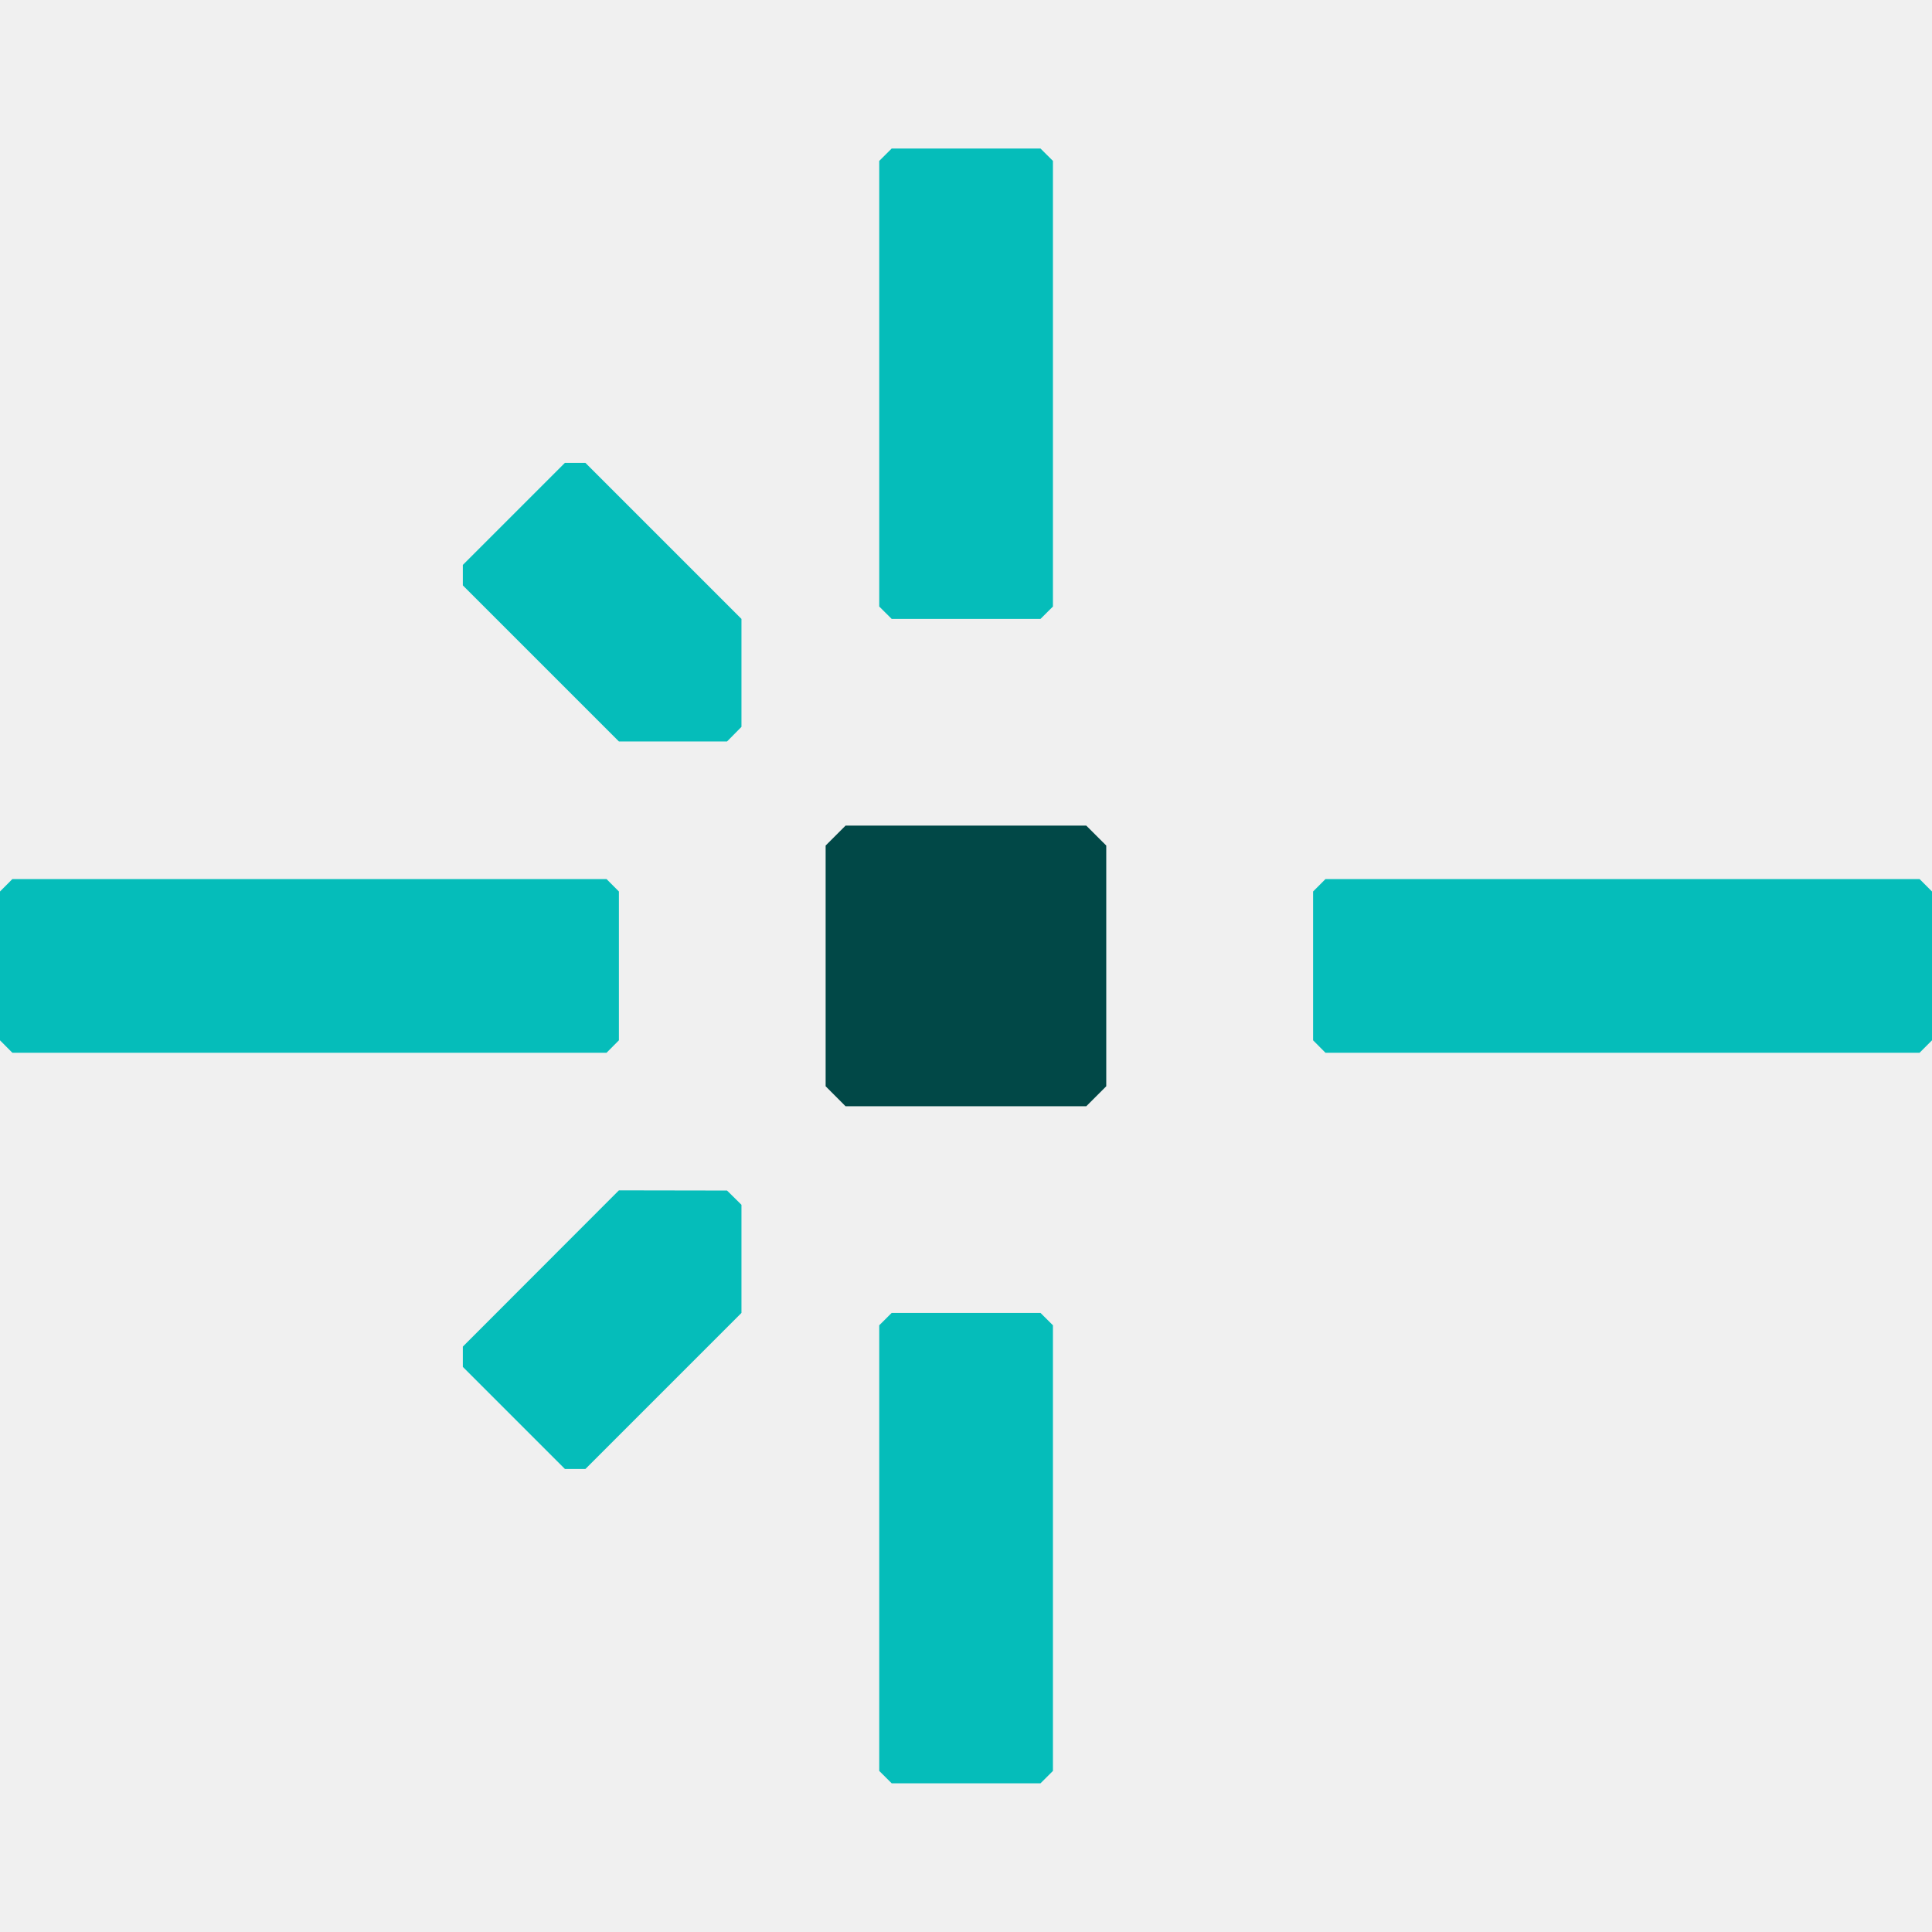
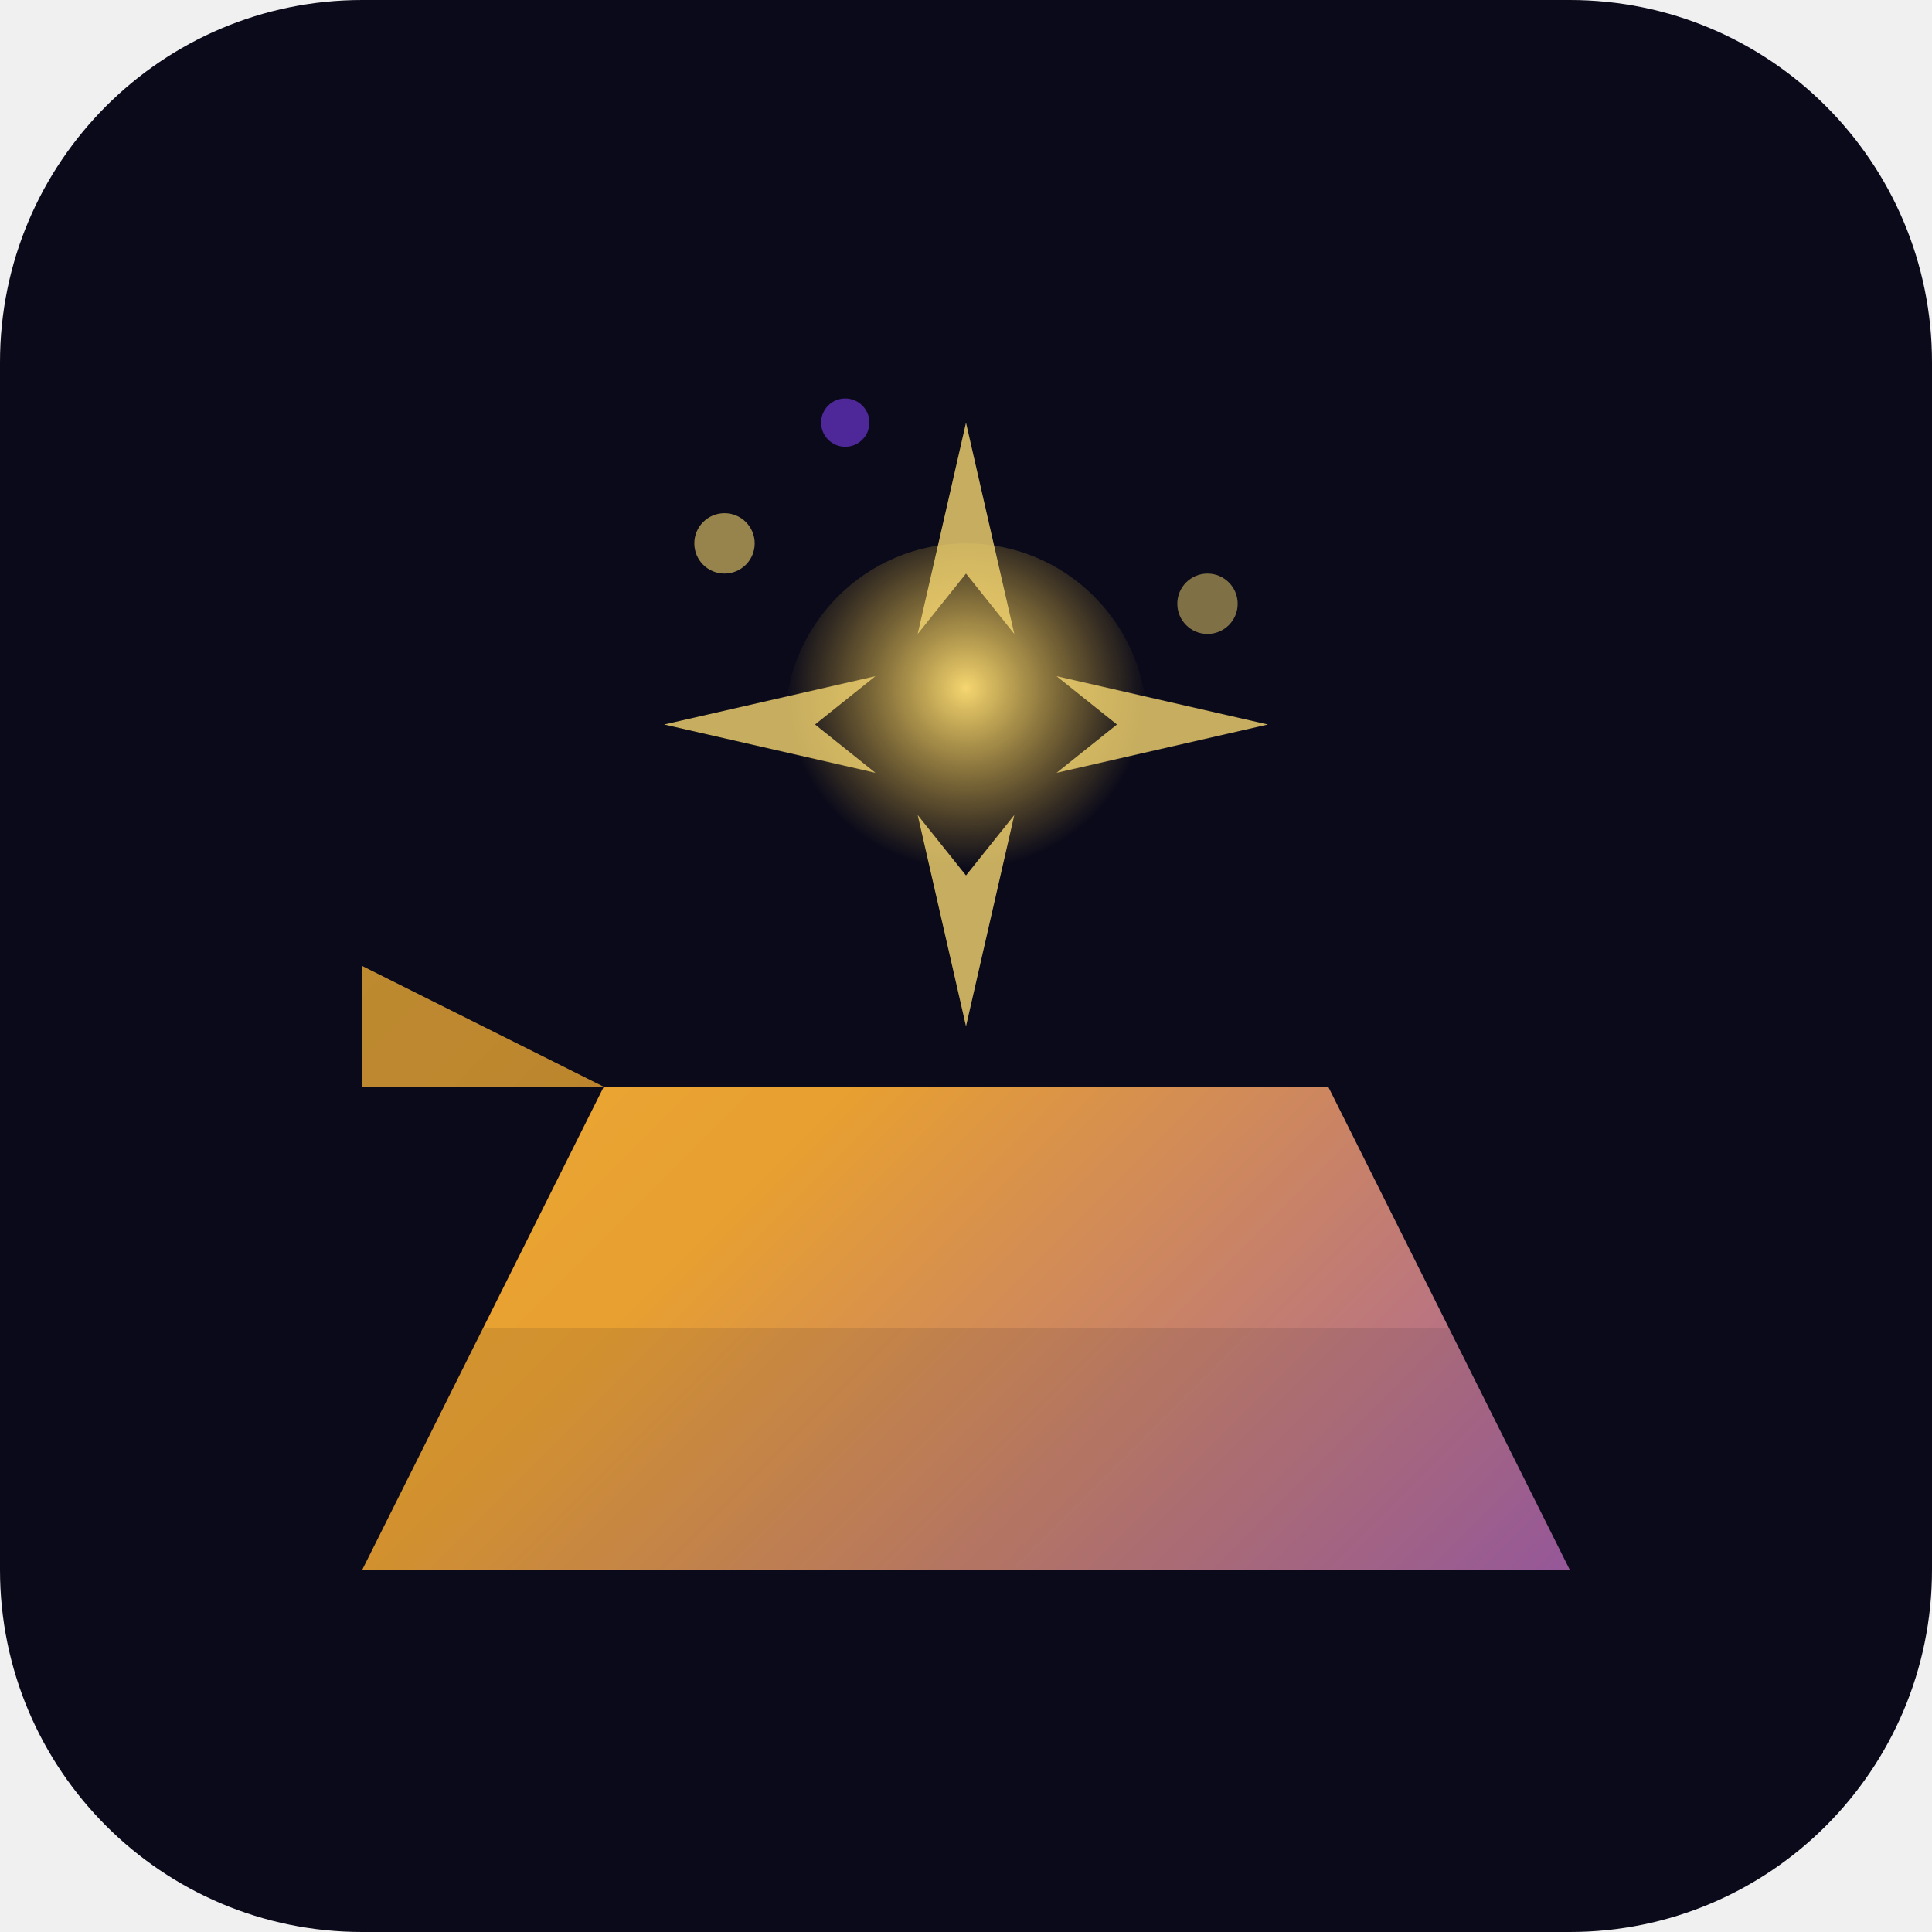
<svg xmlns="http://www.w3.org/2000/svg" width="32" height="32" viewBox="0 0 32 32" fill="none">
-   <style>
-     .favicon-center-dot {
-       fill: #014847;
-     }
- 
-     .favicon-lines {
-       fill: #05BDBA;
-     }
- 
-     @media (prefers-color-scheme: dark) {
-       .favicon-center-dot {
-         fill: #fff;
-       }
- 
-       .favicon-lines {
-         fill: #05BDBA;
-       }
-     }
-   </style>
-   <path class="favicon-center-dot" stroke="none" d="M17.992 18.323H14.005L13.675 17.992V14.005L14.005 13.675H17.992L18.323 14.005V17.992L17.992 18.323Z" />
-   <g class="favicon-lines" stroke="none">
-     <path d="M9.696 24.331H9.357L7.666 22.64V22.304L10.251 19.716L12.042 19.719L12.281 19.955V21.746L9.696 24.331Z" />
-     <path d="M7.666 9.696V9.357L9.357 7.666H9.696L12.281 10.251V12.039L12.042 12.281H10.251L7.666 9.696Z" />
-     <path d="M10.046 17.437H0.205L0 17.231V14.766L0.205 14.56H10.046L10.251 14.766V17.231L10.046 17.437Z" />
-     <path d="M31.794 17.437H21.954L21.749 17.231V14.766L21.954 14.56H31.794L32 14.766V17.231L31.794 17.437Z" />
-     <path d="M14.563 10.046V2.665L14.769 2.46H17.234L17.44 2.665V10.046L17.234 10.251H14.769L14.563 10.046Z" />
-     <path d="M14.563 29.332V21.951L14.769 21.746H17.234L17.44 21.951V29.332L17.234 29.537H14.769L14.563 29.332Z" />
-   </g>
+   <defs>
+     <linearGradient id="cosmicGrad" x1="0" y1="0" x2="32" y2="32" gradientUnits="userSpaceOnUse">
+       <stop offset="0%" stop-color="#f0c040" />
+       <stop offset="50%" stop-color="#e8a030" />
+       <stop offset="100%" stop-color="#7c3aed" />
+     </linearGradient>
+     <radialGradient id="glowGrad" cx="50%" cy="40%" r="50%">
+       <stop offset="0%" stop-color="#f5d670" />
+       <stop offset="100%" stop-color="#f0c040" stop-opacity="0" />
+     </radialGradient>
+   </defs>
+   <rect width="32" height="32" rx="6" fill="#0a0a1a" />
+   <path d="M8 22 L24 22 L26 26 L6 26 Z" fill="url(#cosmicGrad)" opacity="0.9" />
+   <path d="M10 18 L22 18 L24 22 L8 22 Z" fill="url(#cosmicGrad)" />
+   <path d="M10 18 L6 16 L6 18 L10 18 Z" fill="url(#cosmicGrad)" opacity="0.8" />
+   <circle cx="16" cy="12" r="3" fill="url(#glowGrad)" />
+   <path d="M16 7 L16.8 10.5 L16 9.5 L15.2 10.5 Z" fill="#f5d670" opacity="0.8" />
+   <path d="M16 17 L16.8 13.5 L16 14.5 L15.2 13.5 Z" fill="#f5d670" opacity="0.8" />
+   <path d="M11 12 L14.5 12.8 L13.5 12 L14.5 11.2 Z" fill="#f5d670" opacity="0.8" />
+   <path d="M21 12 L17.5 12.8 L18.5 12 L17.5 11.2 Z" fill="#f5d670" opacity="0.8" />
+   <circle cx="12" cy="9" r="0.5" fill="#f5d670" opacity="0.6" />
+   <circle cx="20" cy="10" r="0.5" fill="#f5d670" opacity="0.5" />
+   <circle cx="14" cy="7" r="0.4" fill="#7c3aed" opacity="0.6" />
</svg>
